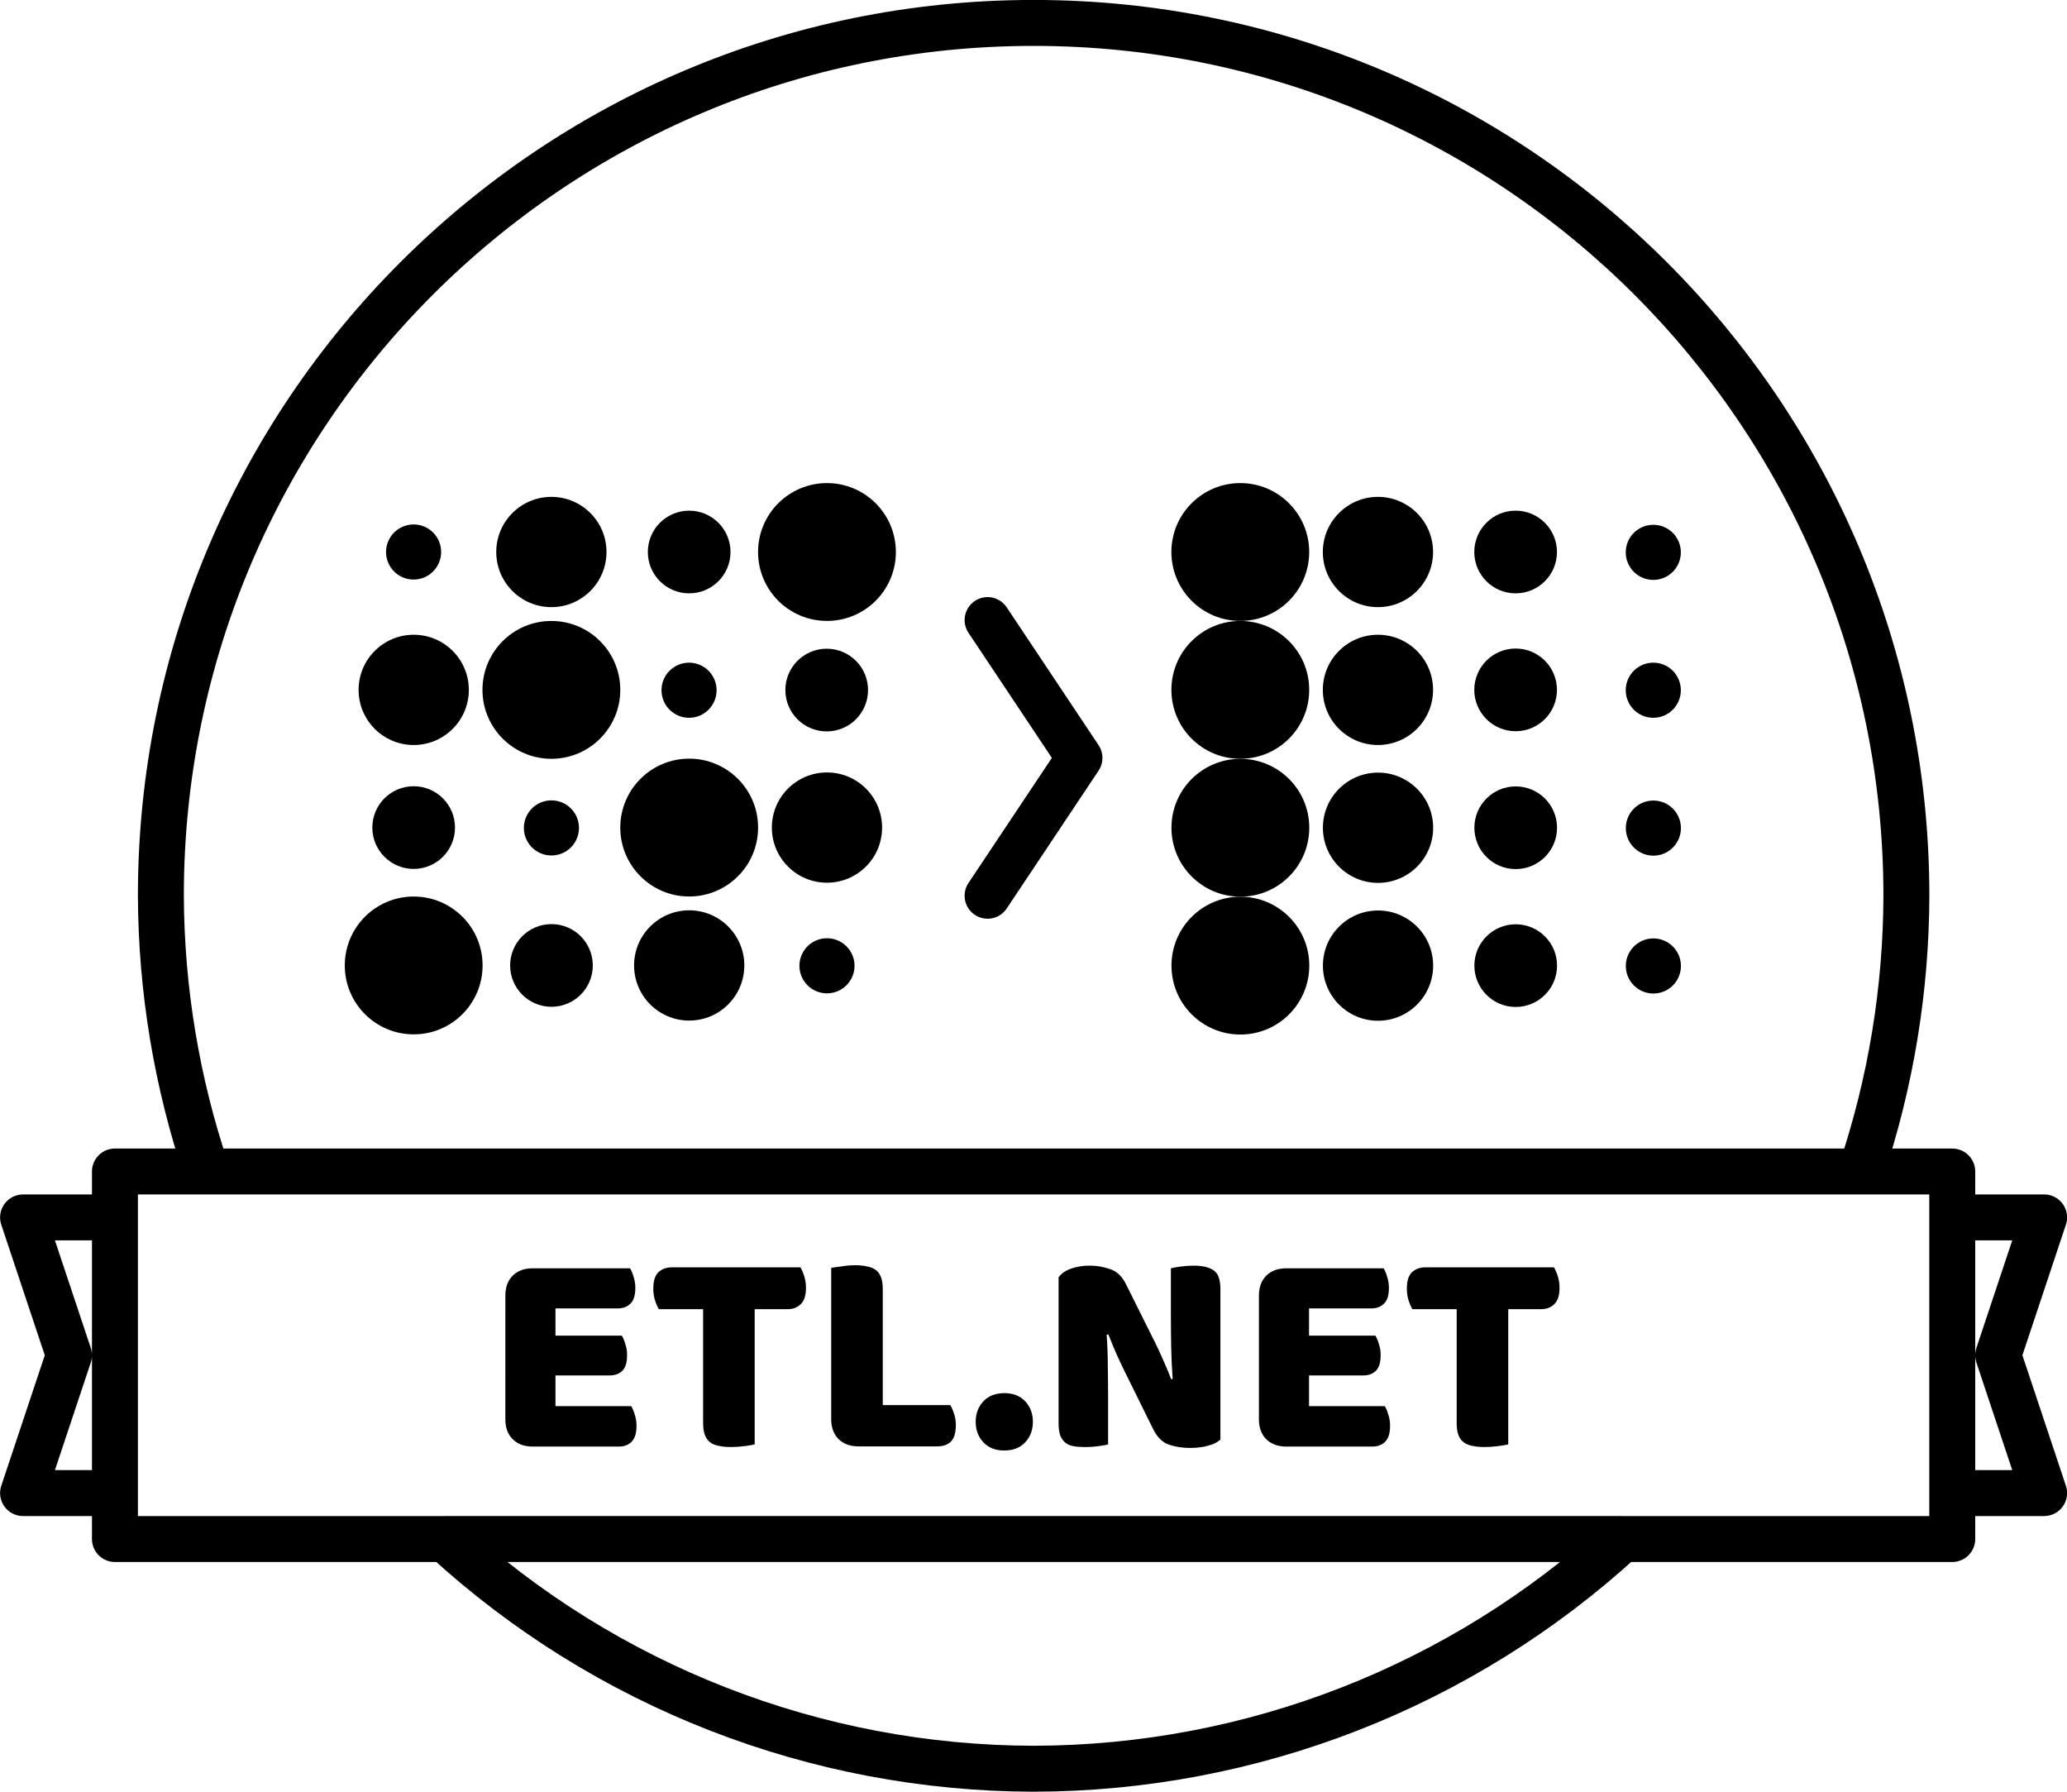
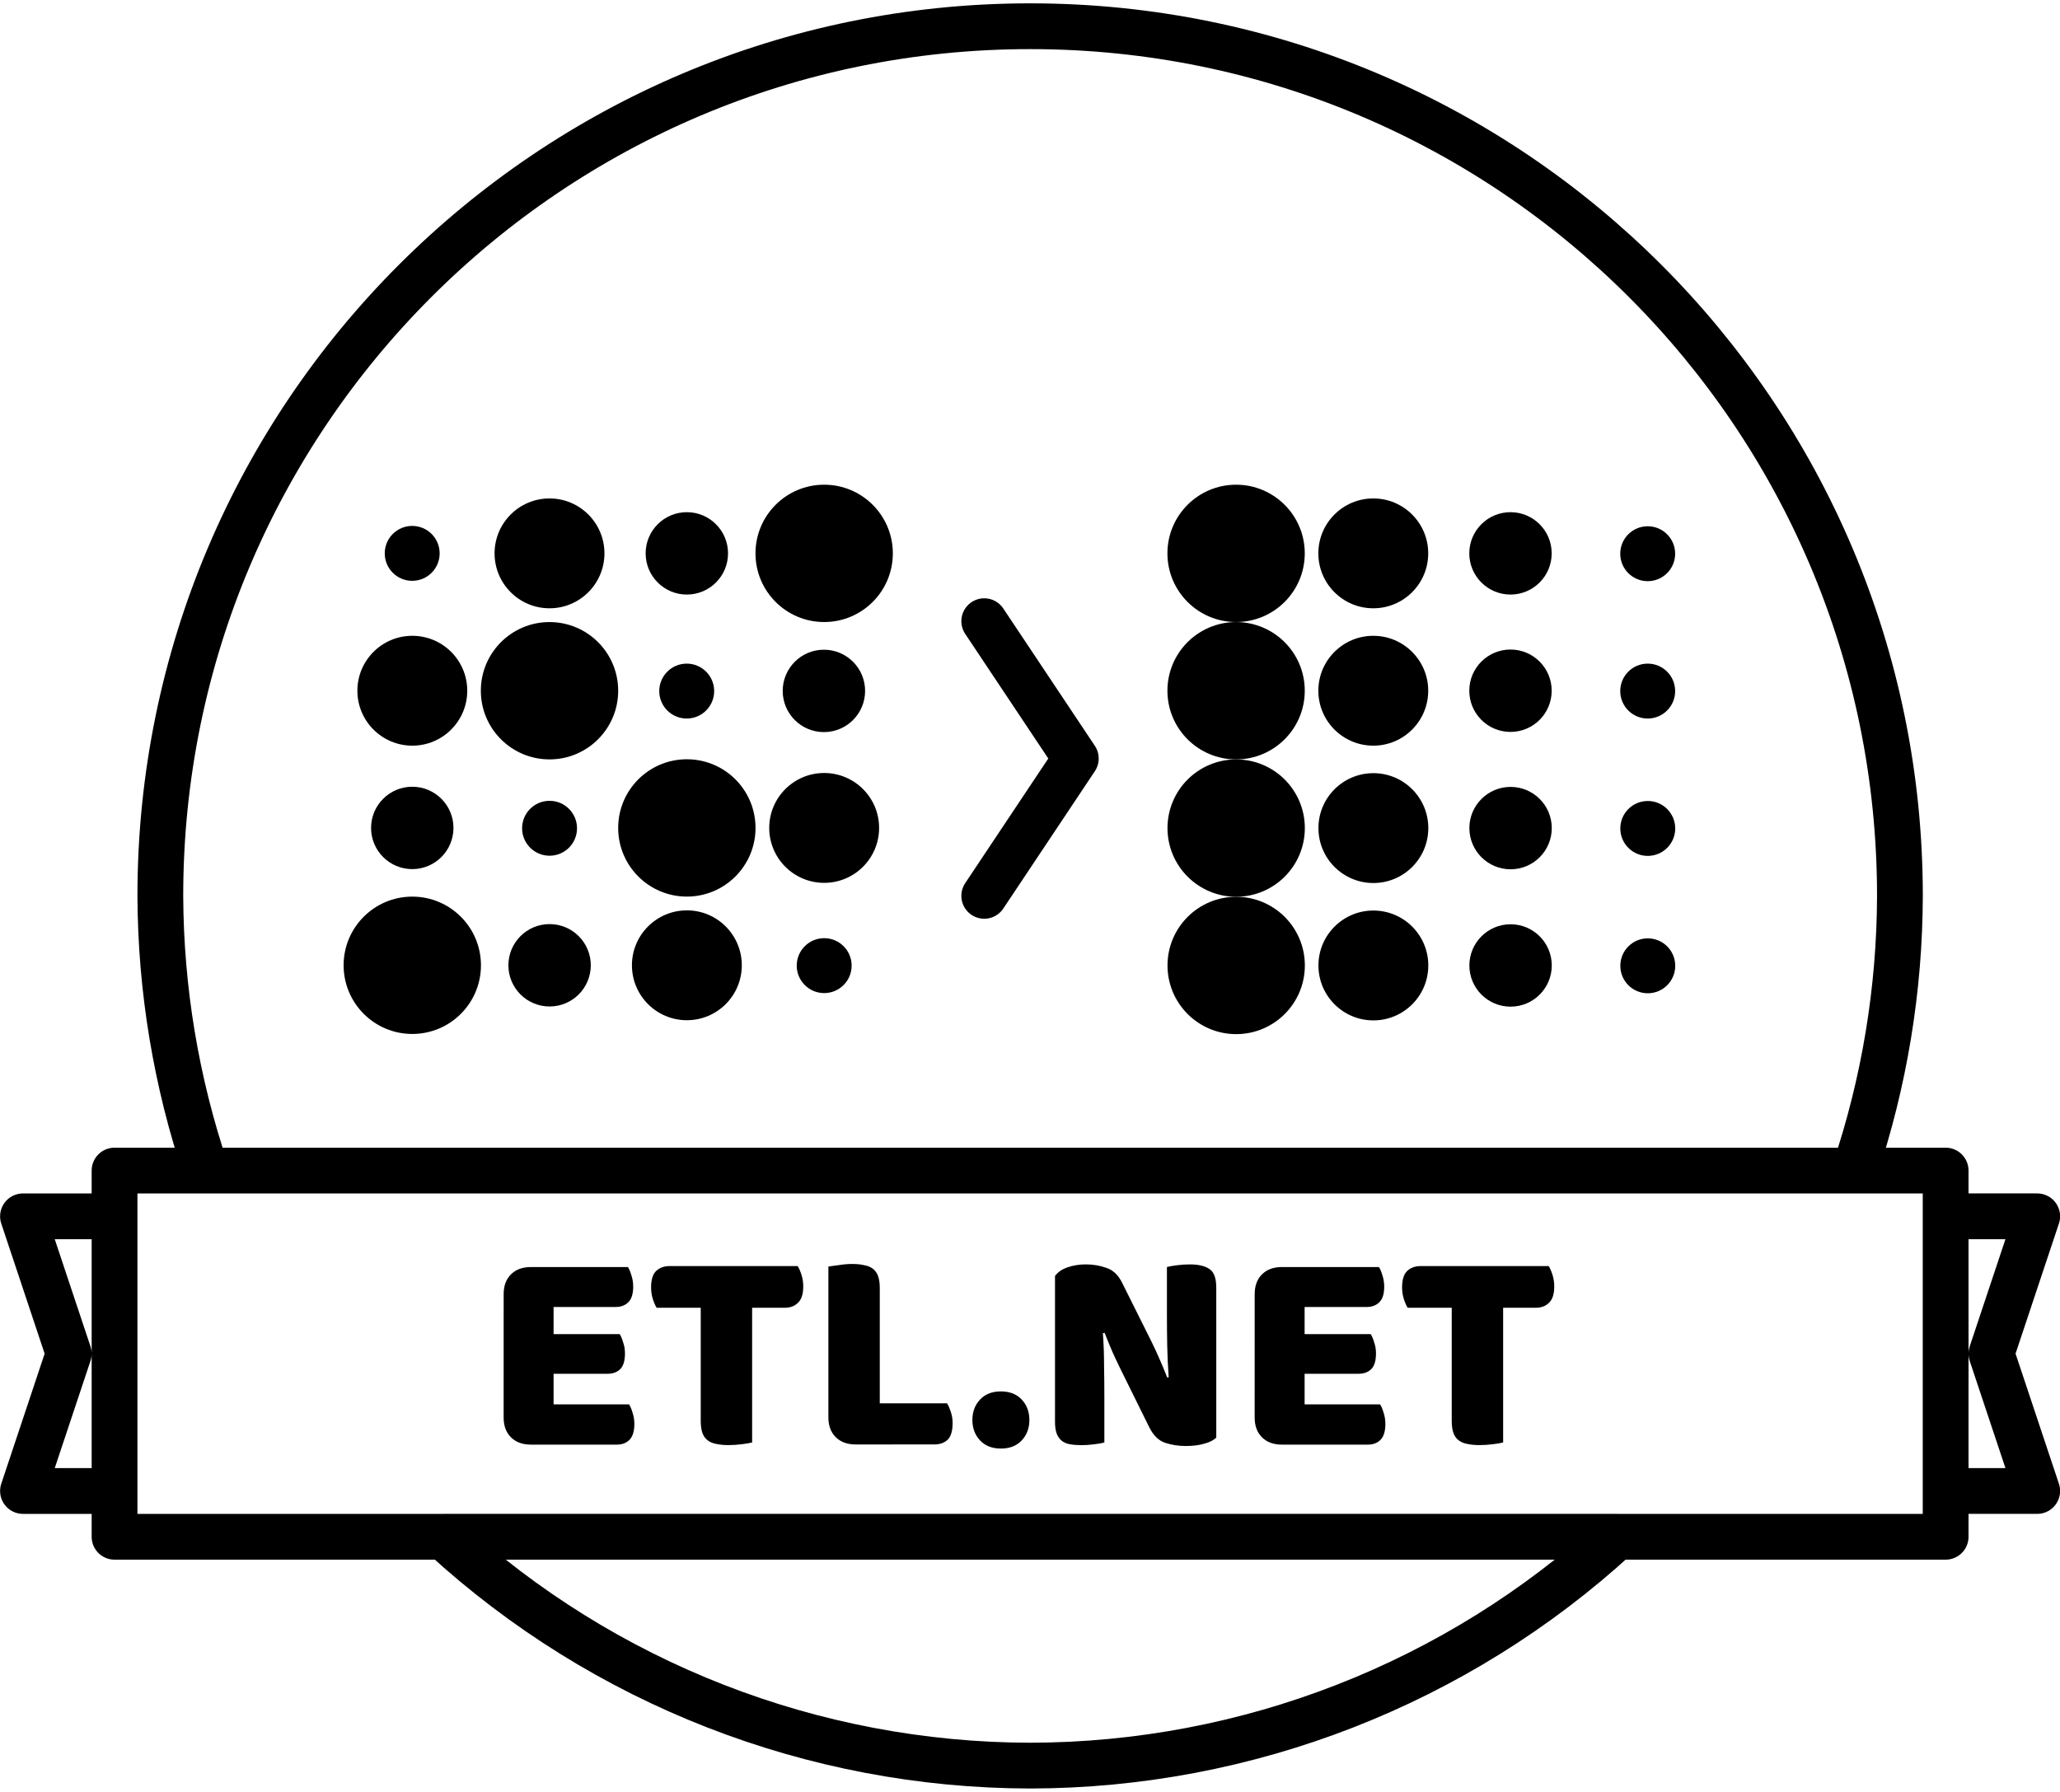
- <svg xmlns="http://www.w3.org/2000/svg" width="119.06mm" height="103.19mm" version="1.1" viewBox="0 0 119.06 103.19">
+ <svg xmlns="http://www.w3.org/2000/svg" width="100pt" height="87pt" version="1.1" viewBox="0 0 119.06 103.19">
  <g transform="translate(9.2604 -195.14)">
    <path d="m103.19 265.25h5.292l-2.646 7.938 2.646 7.938h-5.292m-105.83-15.875h-5.292l2.646 7.938-2.646 7.938h5.292m-1e-7 -18.521h105.83v21.167h-105.83zm52.917-66.146a50.271 50.271 0 0 0-50.271 50.271 50.271 50.271 0 0 0 2.639 15.875h95.286a50.271 50.271 0 0 0 2.617-15.875 50.271 50.271 0 0 0-50.271-50.271zm-33.897 87.312a50.271 50.271 0 0 0 33.897 13.229 50.271 50.271 0 0 0 33.909-13.229z" fill="none" stroke="#000" stroke-linejoin="round" stroke-width="2.646" />
    <path d="m47.625 230.85 5.292 7.938-5.292 7.938" fill="none" stroke="#000" stroke-linecap="round" stroke-linejoin="round" stroke-width="2.646" />
    <g>
      <path d="m42.342 226.93a3.969 3.969 0 0 1-3.969 3.969 3.969 3.969 0 0 1-3.969-3.969 3.969 3.969 0 0 1 3.969-3.969 3.969 3.969 0 0 1 3.969 3.969z" />
      <path d="m25.674 226.93a3.175 3.175 0 0 1-3.175 3.175 3.175 3.175 0 0 1-3.175-3.175 3.175 3.175 0 0 1 3.175-3.175 3.175 3.175 0 0 1 3.175 3.175z" />
      <path d="m32.817 226.93a2.381 2.381 0 0 1-2.381 2.381 2.381 2.381 0 0 1-2.381-2.381 2.381 2.381 0 0 1 2.381-2.381 2.381 2.381 0 0 1 2.381 2.381z" />
      <path d="m16.15 226.93a1.587 1.587 0 0 1-1.587 1.587 1.587 1.587 0 0 1-1.587-1.587 1.587 1.587 0 0 1 1.587-1.587 1.587 1.587 0 0 1 1.587 1.587z" />
      <path d="m40.739 234.88a2.381 2.381 0 0 1-2.381 2.381 2.381 2.381 0 0 1-2.381-2.381 2.381 2.381 0 0 1 2.381-2.381 2.381 2.381 0 0 1 2.381 2.381z" />
      <path d="m17.745 234.87a3.175 3.175 0 0 1-3.175 3.175 3.175 3.175 0 0 1-3.175-3.175 3.175 3.175 0 0 1 3.175-3.175 3.175 3.175 0 0 1 3.175 3.175z" />
      <path d="m26.468 234.87a3.969 3.969 0 0 1-3.969 3.969 3.969 3.969 0 0 1-3.969-3.969 3.969 3.969 0 0 1 3.969-3.969 3.969 3.969 0 0 1 3.969 3.969z" />
      <path d="m32.016 234.89a1.587 1.587 0 0 1-1.587 1.587 1.587 1.587 0 0 1-1.587-1.587 1.587 1.587 0 0 1 1.587-1.587 1.587 1.587 0 0 1 1.587 1.587z" />
      <path d="m34.406 242.8a3.969 3.969 0 0 1-3.969 3.969 3.969 3.969 0 0 1-3.969-3.969 3.969 3.969 0 0 1 3.969-3.969 3.969 3.969 0 0 1 3.969 3.969z" />
      <path d="m41.548 242.8a3.175 3.175 0 0 1-3.175 3.175 3.175 3.175 0 0 1-3.175-3.175 3.175 3.175 0 0 1 3.175-3.175 3.175 3.175 0 0 1 3.175 3.175z" />
      <path d="m16.948 242.8a2.381 2.381 0 0 1-2.381 2.381 2.381 2.381 0 0 1-2.381-2.381 2.381 2.381 0 0 1 2.381-2.381 2.381 2.381 0 0 1 2.381 2.381z" />
      <path d="m24.089 242.82a1.587 1.587 0 0 1-1.587 1.587 1.587 1.587 0 0 1-1.587-1.587 1.587 1.587 0 0 1 1.587-1.587 1.587 1.587 0 0 1 1.587 1.587z" />
      <path d="m18.537 250.74a3.969 3.969 0 0 1-3.969 3.969 3.969 3.969 0 0 1-3.969-3.969 3.969 3.969 0 0 1 3.969-3.969 3.969 3.969 0 0 1 3.969 3.969z" />
      <path d="m33.613 250.74a3.175 3.175 0 0 1-3.175 3.175 3.175 3.175 0 0 1-3.175-3.175 3.175 3.175 0 0 1 3.175-3.175 3.175 3.175 0 0 1 3.175 3.175z" />
      <path d="m24.885 250.74a2.381 2.381 0 0 1-2.381 2.381 2.381 2.381 0 0 1-2.381-2.381 2.381 2.381 0 0 1 2.381-2.381 2.381 2.381 0 0 1 2.381 2.381z" />
      <path d="m39.961 250.76a1.587 1.587 0 0 1-1.587 1.587 1.587 1.587 0 0 1-1.587-1.587 1.587 1.587 0 0 1 1.587-1.587 1.587 1.587 0 0 1 1.587 1.587z" />
      <path d="m66.15 226.93a3.969 3.969 0 0 1-3.969 3.969 3.969 3.969 0 0 1-3.969-3.969 3.969 3.969 0 0 1 3.969-3.969 3.969 3.969 0 0 1 3.969 3.969z" />
      <path d="m73.285 226.93a3.175 3.175 0 0 1-3.175 3.175 3.175 3.175 0 0 1-3.175-3.175 3.175 3.175 0 0 1 3.175-3.175 3.175 3.175 0 0 1 3.175 3.175z" />
      <path d="m80.421 226.93a2.381 2.381 0 0 1-2.381 2.381 2.381 2.381 0 0 1-2.381-2.381 2.381 2.381 0 0 1 2.381-2.381 2.381 2.381 0 0 1 2.381 2.381z" />
      <path d="m87.557 226.95a1.587 1.587 0 0 1-1.587 1.587 1.587 1.587 0 0 1-1.587-1.587 1.587 1.587 0 0 1 1.587-1.587 1.587 1.587 0 0 1 1.587 1.587z" />
      <path d="m66.15 234.87a3.969 3.969 0 0 1-3.969 3.969 3.969 3.969 0 0 1-3.969-3.969 3.969 3.969 0 0 1 3.969-3.969 3.969 3.969 0 0 1 3.969 3.969z" />
      <path d="m73.285 234.87a3.175 3.175 0 0 1-3.175 3.175 3.175 3.175 0 0 1-3.175-3.175 3.175 3.175 0 0 1 3.175-3.175 3.175 3.175 0 0 1 3.175 3.175z" />
      <path d="m80.421 234.87a2.381 2.381 0 0 1-2.381 2.381 2.381 2.381 0 0 1-2.381-2.381 2.381 2.381 0 0 1 2.381-2.381 2.381 2.381 0 0 1 2.381 2.381z" />
      <path d="m87.557 234.89a1.587 1.587 0 0 1-1.587 1.587 1.587 1.587 0 0 1-1.587-1.587 1.587 1.587 0 0 1 1.587-1.587 1.587 1.587 0 0 1 1.587 1.587z" />
      <path d="m66.154 242.81a3.969 3.969 0 0 1-3.969 3.969 3.969 3.969 0 0 1-3.969-3.969 3.969 3.969 0 0 1 3.969-3.969 3.969 3.969 0 0 1 3.969 3.969z" />
      <path d="m73.29 242.81a3.175 3.175 0 0 1-3.175 3.175 3.175 3.175 0 0 1-3.175-3.175 3.175 3.175 0 0 1 3.175-3.175 3.175 3.175 0 0 1 3.175 3.175z" />
      <path d="m80.426 242.81a2.381 2.381 0 0 1-2.381 2.381 2.381 2.381 0 0 1-2.381-2.381 2.381 2.381 0 0 1 2.381-2.381 2.381 2.381 0 0 1 2.381 2.381z" />
      <path d="m87.561 242.83a1.587 1.587 0 0 1-1.587 1.587 1.587 1.587 0 0 1-1.587-1.587 1.587 1.587 0 0 1 1.587-1.587 1.587 1.587 0 0 1 1.587 1.587z" />
      <path d="m66.155 250.75a3.969 3.969 0 0 1-3.969 3.969 3.969 3.969 0 0 1-3.969-3.969 3.969 3.969 0 0 1 3.969-3.969 3.969 3.969 0 0 1 3.969 3.969z" />
      <path d="m73.29 250.75a3.175 3.175 0 0 1-3.175 3.175 3.175 3.175 0 0 1-3.175-3.175 3.175 3.175 0 0 1 3.175-3.175 3.175 3.175 0 0 1 3.175 3.175z" />
      <path d="m80.426 250.75a2.381 2.381 0 0 1-2.381 2.381 2.381 2.381 0 0 1-2.381-2.381 2.381 2.381 0 0 1 2.381-2.381 2.381 2.381 0 0 1 2.381 2.381z" />
      <path d="m87.562 250.77a1.587 1.587 0 0 1-1.587 1.587 1.587 1.587 0 0 1-1.587-1.587 1.587 1.587 0 0 1 1.587-1.587 1.587 1.587 0 0 1 1.587 1.587z" />
    </g>
    <g transform="scale(1.0037 .99634)" stroke-width=".423" aria-label="ETL.NET">
      <path d="m19.776 270.74q0-0.727 0.423-1.15 0.423-0.423 1.15-0.423h5.582q0.118 0.186 0.203 0.491 0.101 0.304 0.101 0.643 0 0.643-0.288 0.913-0.271 0.271-0.727 0.271h-3.569v1.573h3.806q0.118 0.186 0.203 0.491 0.101 0.288 0.101 0.626 0 0.643-0.271 0.913t-0.727 0.271h-3.112v1.776h4.347q0.118 0.186 0.203 0.491 0.101 0.304 0.101 0.643 0 0.643-0.288 0.93-0.271 0.271-0.727 0.271h-4.939q-0.727 0-1.15-0.423-0.423-0.423-0.423-1.15z" />
      <path d="m28.586 271.53q-0.118-0.186-0.22-0.507-0.101-0.321-0.101-0.677 0-0.66 0.288-0.947 0.304-0.288 0.778-0.288h7.375q0.118 0.186 0.22 0.507 0.101 0.321 0.101 0.677 0 0.66-0.304 0.947-0.288 0.288-0.761 0.288h-1.878v7.815q-0.186 0.051-0.592 0.101-0.389 0.051-0.778 0.051t-0.694-0.068q-0.288-0.051-0.491-0.203-0.203-0.152-0.304-0.423t-0.101-0.71v-6.563z" />
      <path d="m40.048 279.46q-0.727 0-1.15-0.423-0.423-0.423-0.423-1.15v-8.745q0.186-0.034 0.592-0.085 0.406-0.068 0.778-0.068 0.389 0 0.677 0.068 0.304 0.051 0.507 0.203 0.203 0.152 0.304 0.423t0.101 0.71v6.681h3.873q0.118 0.186 0.22 0.507 0.101 0.304 0.101 0.643 0 0.677-0.288 0.964-0.288 0.271-0.761 0.271z" />
      <path d="m46.767 278.04q0-0.71 0.44-1.184t1.201-0.474 1.201 0.474 0.44 1.184q0 0.71-0.44 1.184t-1.201 0.474-1.201-0.474-0.44-1.184z" />
      <path d="m60.811 279.06q-0.237 0.237-0.694 0.355-0.44 0.135-1.066 0.135-0.626 0-1.184-0.186-0.558-0.186-0.913-0.896l-1.675-3.417q-0.254-0.524-0.457-0.981-0.203-0.474-0.44-1.083l-0.101 0.017q0.068 0.913 0.068 1.861 0.017 0.947 0.017 1.861v2.622q-0.186 0.051-0.575 0.101-0.372 0.051-0.744 0.051t-0.66-0.051-0.474-0.203q-0.186-0.152-0.288-0.406-0.101-0.271-0.101-0.694v-8.457q0.237-0.338 0.727-0.507t1.049-0.169q0.626 0 1.184 0.203 0.575 0.186 0.913 0.88l1.692 3.417q0.254 0.524 0.457 0.998 0.203 0.457 0.44 1.066l0.085-0.017q-0.068-0.913-0.085-1.827-0.017-0.913-0.017-1.827v-2.74q0.186-0.051 0.558-0.101 0.389-0.051 0.761-0.051 0.744 0 1.133 0.271 0.389 0.254 0.389 1.083z" />
      <path d="m63.022 270.74q0-0.727 0.423-1.15 0.423-0.423 1.15-0.423h5.582q0.118 0.186 0.203 0.491 0.101 0.304 0.101 0.643 0 0.643-0.288 0.913-0.271 0.271-0.727 0.271h-3.569v1.573h3.806q0.118 0.186 0.203 0.491 0.101 0.288 0.101 0.626 0 0.643-0.271 0.913t-0.727 0.271h-3.112v1.776h4.347q0.118 0.186 0.203 0.491 0.101 0.304 0.101 0.643 0 0.643-0.288 0.93-0.271 0.271-0.727 0.271h-4.939q-0.727 0-1.15-0.423-0.423-0.423-0.423-1.15z" />
      <path d="m71.831 271.53q-0.118-0.186-0.22-0.507-0.101-0.321-0.101-0.677 0-0.66 0.288-0.947 0.304-0.288 0.778-0.288h7.375q0.118 0.186 0.22 0.507 0.101 0.321 0.101 0.677 0 0.66-0.304 0.947-0.288 0.288-0.761 0.288h-1.878v7.815q-0.186 0.051-0.592 0.101-0.389 0.051-0.778 0.051t-0.694-0.068q-0.288-0.051-0.491-0.203-0.203-0.152-0.304-0.423t-0.101-0.71v-6.563z" />
    </g>
  </g>
</svg>
